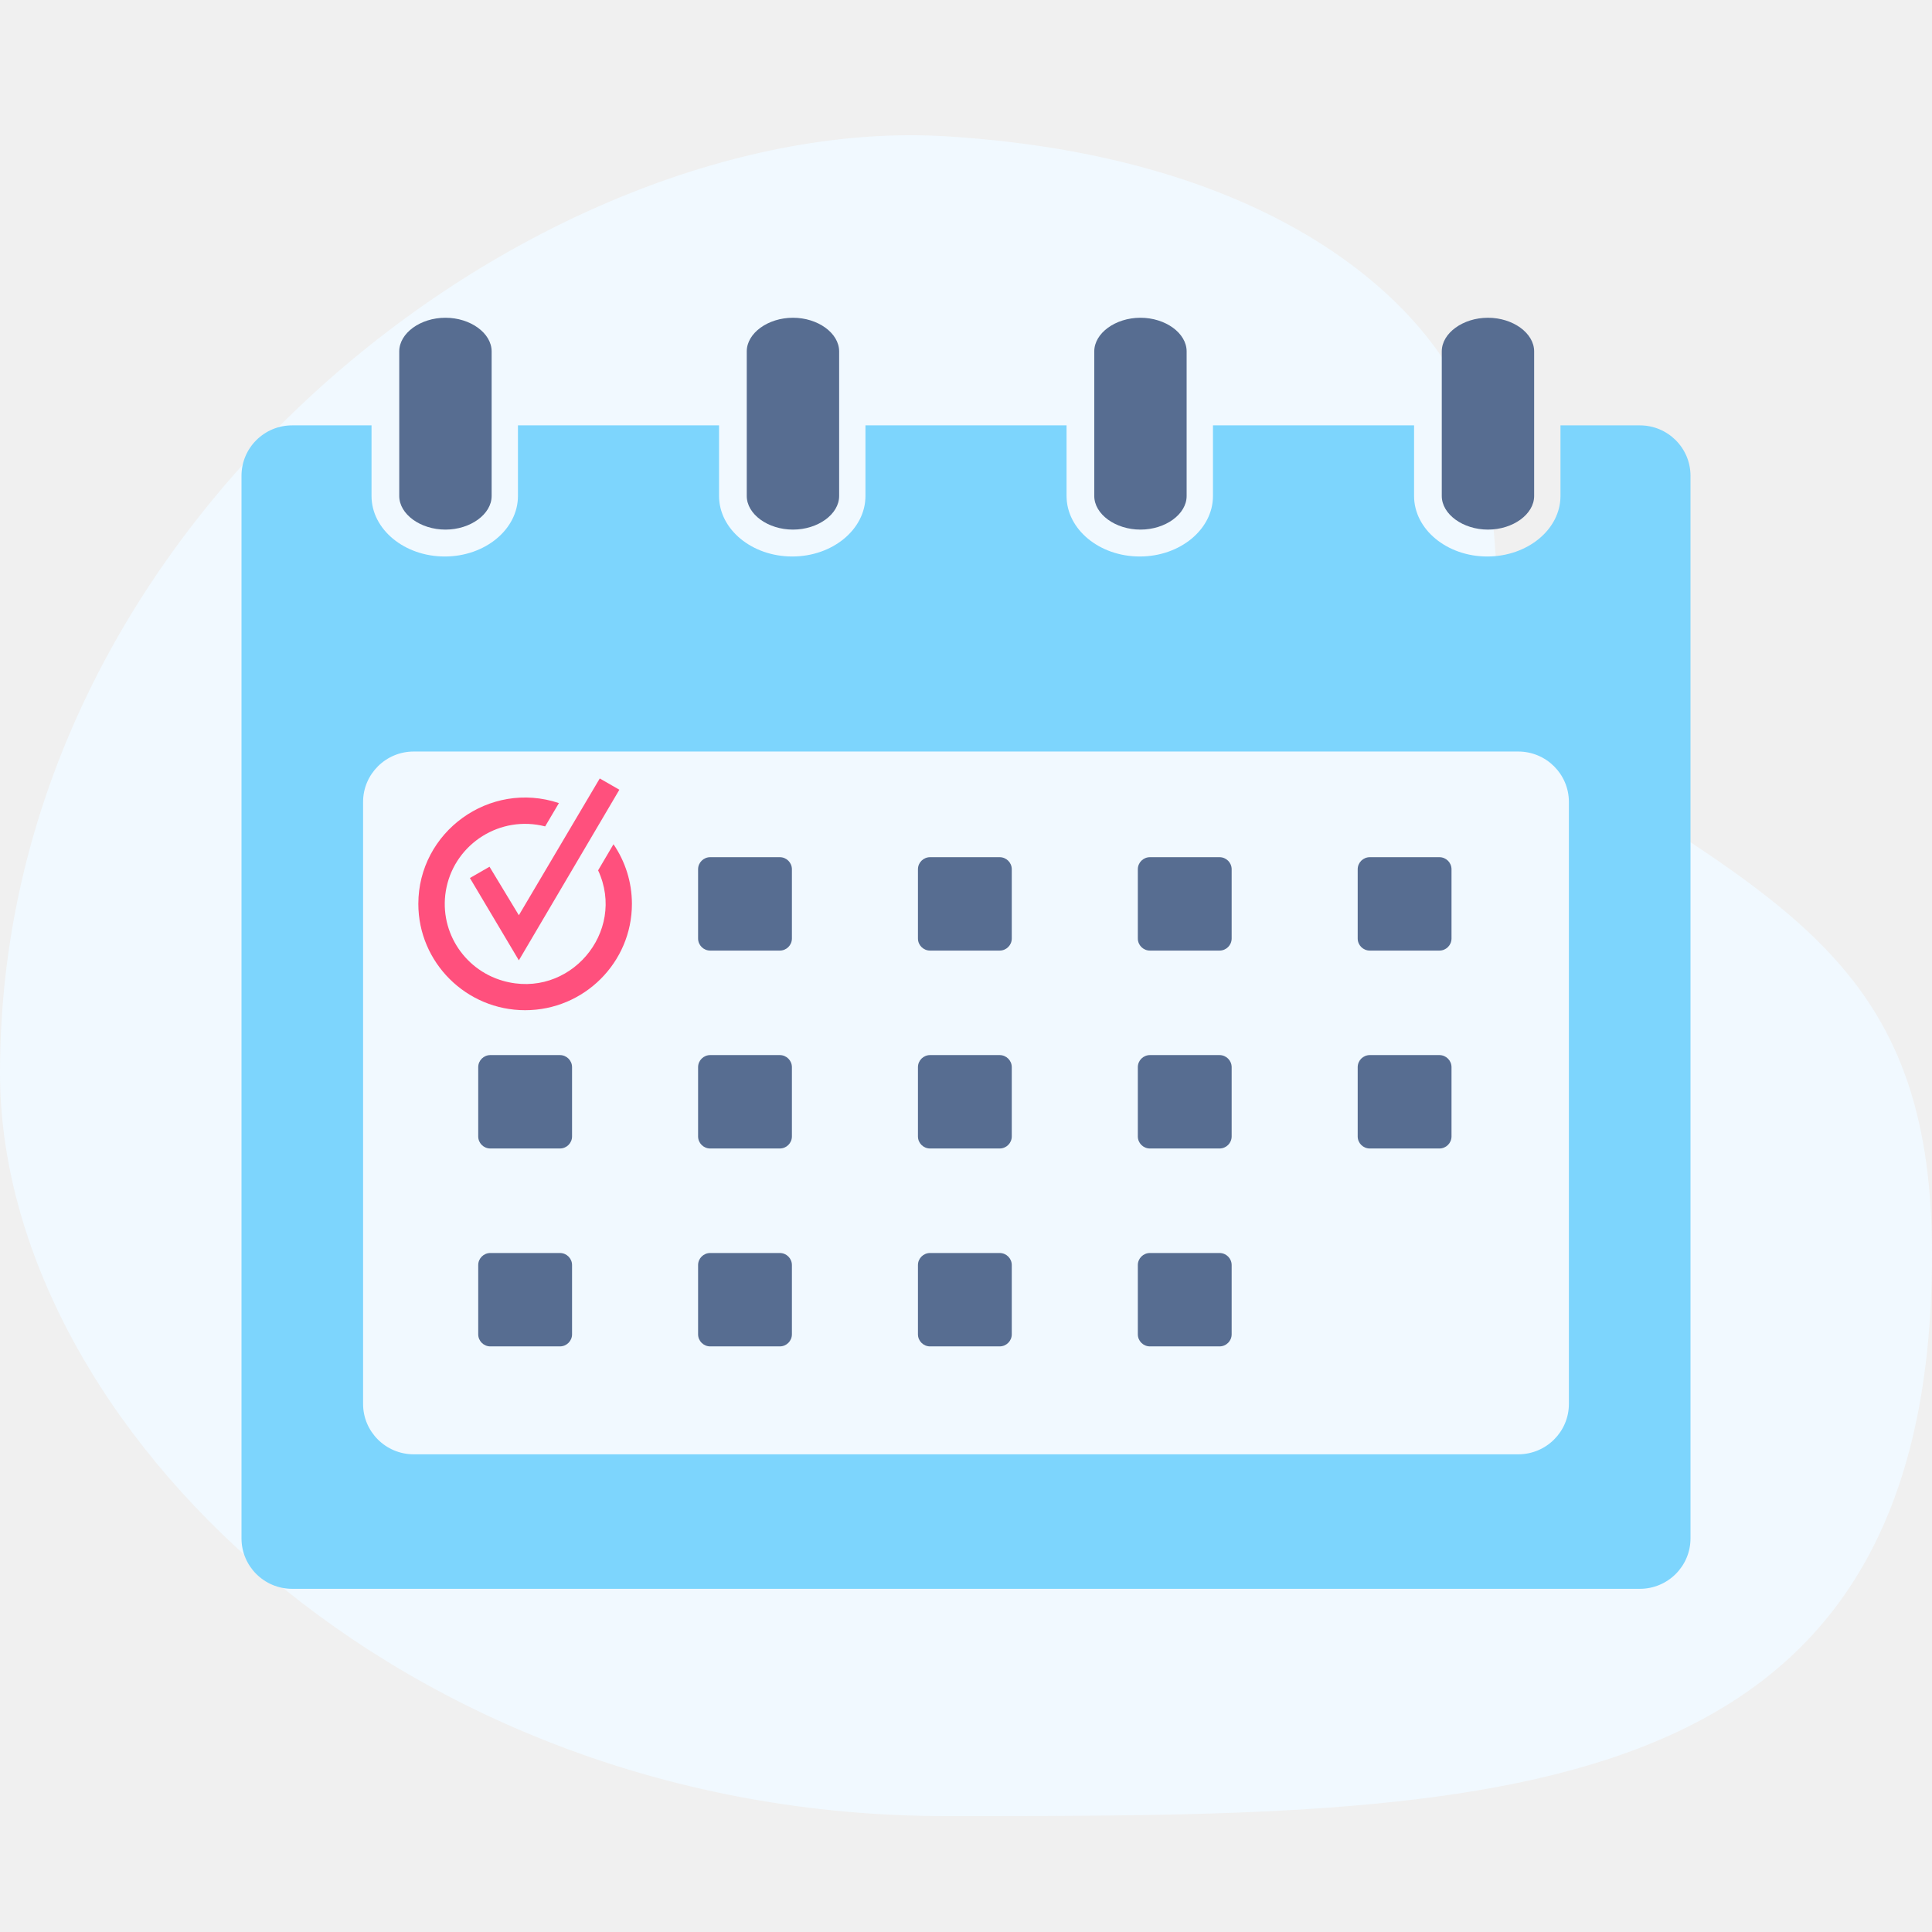
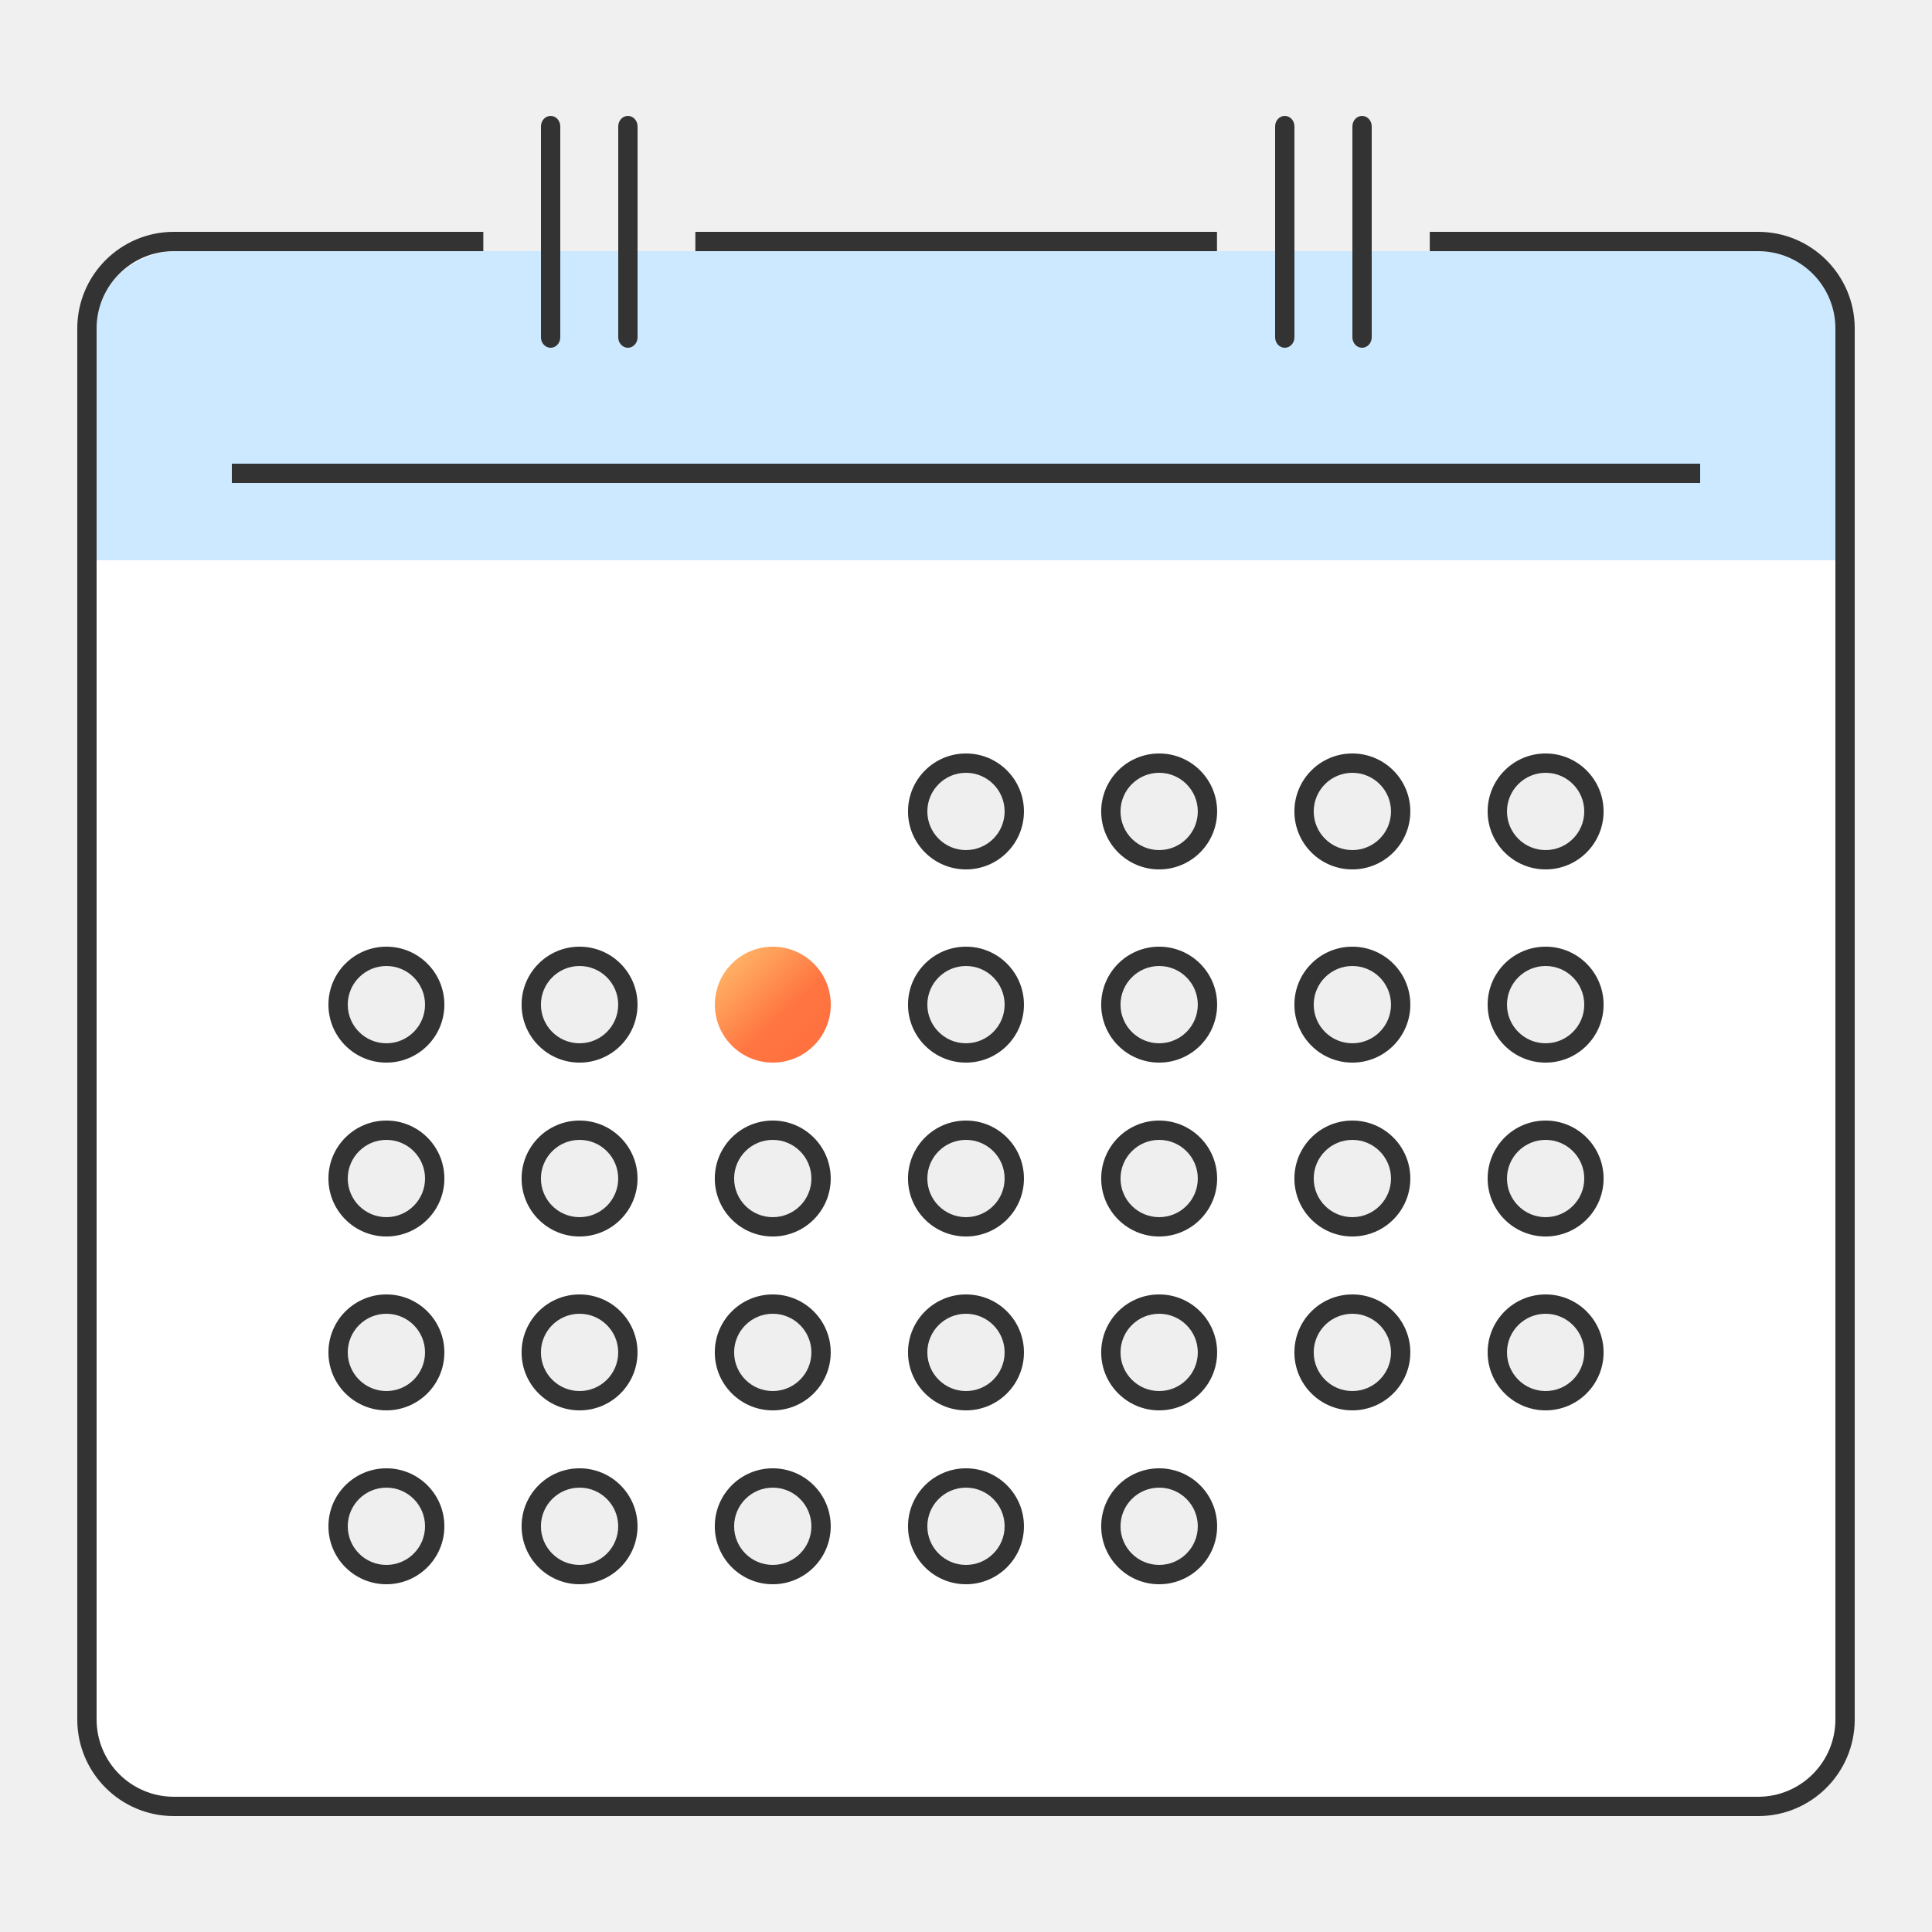
<svg xmlns="http://www.w3.org/2000/svg" width="100" height="100" viewBox="0 0 100 100" fill="none">
-   <path d="M0 55.533C0 73.672 20.744 94 48.943 94C77.141 94 100 94.102 100 64.912C100 51.212 93.656 47.398 82.175 40.205C75.407 35.965 78.927 29.897 76.133 21.441C74.563 16.689 67.171 8.168 48.943 7.054C28.399 5.8 0 26.343 0 55.533Z" fill="#F1F9FF" />
-   <path d="M87.5 24.628V79.626C87.5 81.068 86.326 82.237 84.877 82.237H15.123C13.674 82.237 12.5 81.068 12.5 79.626V24.628C12.5 23.185 13.674 22.017 15.123 22.017H19.23V25.672C19.23 27.399 20.931 28.804 23.02 28.804C25.109 28.804 26.809 27.399 26.809 25.672V22.017H37.218V25.672C37.218 27.399 38.918 28.804 41.007 28.804C43.096 28.804 44.796 27.399 44.796 25.672V22.017H55.205V25.672C55.205 27.399 56.905 28.804 58.994 28.804C61.083 28.804 62.783 27.399 62.783 25.672V22.017H73.192V25.672C73.192 27.399 74.892 28.804 76.981 28.804C79.07 28.804 80.77 27.399 80.77 25.672V22.017H84.878C86.326 22.017 87.5 23.185 87.5 24.628ZM81.206 41.51C81.206 40.068 80.032 38.899 78.584 38.899C75.892 38.899 24.083 38.899 21.415 38.899C19.968 38.899 18.793 40.068 18.793 41.51V72.664C18.793 74.106 19.967 75.275 21.415 75.275H78.584C80.032 75.275 81.206 74.107 81.206 72.664V41.51Z" fill="#7DD5FD" />
-   <path d="M36.76 44.368H40.363C40.708 44.368 40.989 44.648 40.989 44.992V48.578C40.989 48.922 40.708 49.202 40.363 49.202H36.76C36.415 49.202 36.133 48.922 36.133 48.578V44.992C36.133 44.648 36.415 44.368 36.76 44.368Z" fill="#576D91" />
-   <path d="M48.14 64.855H51.742C52.088 64.855 52.369 65.135 52.369 65.479V69.065C52.369 69.409 52.088 69.689 51.742 69.689H48.14C47.795 69.689 47.513 69.409 47.513 69.065V65.479C47.513 65.135 47.795 64.855 48.14 64.855Z" fill="#576D91" />
-   <path d="M48.14 54.611H51.742C52.088 54.611 52.369 54.891 52.369 55.236V58.822C52.369 59.166 52.088 59.446 51.742 59.446H48.14C47.795 59.446 47.513 59.166 47.513 58.822V55.236C47.513 54.891 47.795 54.611 48.14 54.611Z" fill="#576D91" />
-   <path d="M59.521 44.368H63.123C63.469 44.368 63.75 44.648 63.75 44.992V48.578C63.75 48.922 63.469 49.202 63.123 49.202H59.521C59.175 49.202 58.894 48.922 58.894 48.578V44.992C58.894 44.648 59.175 44.368 59.521 44.368Z" fill="#576D91" />
-   <path d="M36.76 54.611H40.363C40.708 54.611 40.989 54.891 40.989 55.236V58.822C40.989 59.166 40.708 59.446 40.363 59.446H36.76C36.415 59.446 36.133 59.166 36.133 58.822V55.236C36.133 54.891 36.415 54.611 36.76 54.611Z" fill="#576D91" />
-   <path d="M48.14 44.368H51.742C52.088 44.368 52.369 44.648 52.369 44.992V48.578C52.369 48.922 52.088 49.202 51.742 49.202H48.14C47.795 49.202 47.513 48.922 47.513 48.578V44.992C47.513 44.648 47.795 44.368 48.14 44.368Z" fill="#576D91" />
-   <path d="M59.521 54.611H63.123C63.469 54.611 63.75 54.891 63.75 55.236V58.822C63.75 59.166 63.469 59.446 63.123 59.446H59.521C59.175 59.446 58.894 59.166 58.894 58.822V55.236C58.894 54.891 59.175 54.611 59.521 54.611Z" fill="#576D91" />
-   <path d="M59.521 64.855H63.123C63.469 64.855 63.75 65.135 63.75 65.479V69.065C63.75 69.409 63.469 69.689 63.123 69.689H59.521C59.175 69.689 58.894 69.409 58.894 69.065V65.479C58.894 65.135 59.175 64.855 59.521 64.855Z" fill="#576D91" />
-   <path d="M25.38 64.855H28.982C29.328 64.855 29.609 65.135 29.609 65.479V69.065C29.609 69.409 29.328 69.689 28.982 69.689H25.38C25.034 69.689 24.753 69.409 24.753 69.065V65.479C24.753 65.135 25.034 64.855 25.38 64.855Z" fill="#576D91" />
-   <path d="M70.901 44.368H74.503C74.849 44.368 75.13 44.648 75.13 44.992V48.578C75.13 48.922 74.849 49.202 74.503 49.202H70.901C70.555 49.202 70.274 48.922 70.274 48.578V44.992C70.274 44.648 70.555 44.368 70.901 44.368Z" fill="#576D91" />
-   <path d="M36.76 64.855H40.363C40.708 64.855 40.989 65.135 40.989 65.479V69.065C40.989 69.409 40.708 69.689 40.363 69.689H36.76C36.415 69.689 36.133 69.409 36.133 69.065V65.479C36.133 65.135 36.415 64.855 36.76 64.855Z" fill="#576D91" />
-   <path d="M70.901 54.611H74.503C74.849 54.611 75.13 54.891 75.13 55.236V58.822C75.13 59.166 74.849 59.446 74.503 59.446H70.901C70.555 59.446 70.274 59.166 70.274 58.822V55.236C70.274 54.891 70.555 54.611 70.901 54.611Z" fill="#576D91" />
-   <path d="M25.38 54.611H28.982C29.328 54.611 29.609 54.891 29.609 55.236V58.822C29.609 59.166 29.328 59.446 28.982 59.446H25.38C25.034 59.446 24.753 59.166 24.753 58.822V55.236C24.753 54.891 25.034 54.611 25.38 54.611Z" fill="#576D91" />
-   <path d="M26.856 49.707C27.45 48.699 31.406 41.982 32.058 40.876L31.043 40.293C30.588 41.062 27.396 46.46 26.856 47.373L25.337 44.862L24.322 45.446L26.856 49.707Z" fill="#FF507D" />
-   <path d="M30.958 45.049L31.754 43.698C32.355 44.579 32.708 45.642 32.708 46.785C32.708 49.819 30.229 52.288 27.18 52.288C24.138 52.288 21.653 49.822 21.653 46.785C21.653 43.062 25.335 40.37 28.93 41.567L28.217 42.774C25.89 42.18 23.592 43.661 23.112 45.926C22.653 48.088 23.967 50.17 26.02 50.763C29.457 51.755 32.443 48.247 30.958 45.049Z" fill="#FF507D" />
-   <path d="M43.434 25.672C43.434 26.615 42.339 27.412 41.043 27.412C39.747 27.412 38.652 26.615 38.652 25.672V18.188C38.652 17.244 39.747 16.447 41.043 16.447C42.339 16.447 43.433 17.244 43.434 18.188V25.672Z" fill="#576D91" />
-   <path d="M61.42 25.672C61.42 26.615 60.325 27.412 59.029 27.412C57.734 27.412 56.639 26.615 56.639 25.672V18.188C56.639 17.244 57.734 16.447 59.029 16.447C60.326 16.447 61.42 17.244 61.42 18.188V25.672Z" fill="#576D91" />
-   <path d="M79.407 25.672C79.407 26.615 78.312 27.412 77.016 27.412C75.721 27.412 74.626 26.615 74.626 25.672V18.188C74.626 17.244 75.721 16.447 77.016 16.447C78.312 16.447 79.407 17.244 79.407 18.188V25.672Z" fill="#576D91" />
-   <path d="M25.447 25.672C25.447 26.615 24.351 27.412 23.056 27.412C21.76 27.412 20.665 26.615 20.665 25.672V18.188C20.665 17.244 21.76 16.447 23.056 16.447C24.351 16.447 25.447 17.244 25.447 18.188V25.672Z" fill="#576D91" />
+   <path fill-rule="evenodd" clip-rule="evenodd" d="M9 13C6.239 13 4 15.211 4 17.939V88.061C4 90.789 6.239 93 9 93H91C93.761 93 96 90.789 96 88.061V17.939C96 15.211 93.761 13 91 13H9Z" fill="white" />
+   <path d="M5 17C5 14.041 7.74 13 9 13L91 13C93.984 13 95 15.085 95 17V29H5V17Z" fill="#CCE9FF" />
+   <path fill-rule="evenodd" clip-rule="evenodd" d="M62.991 12H35.992V13H62.991V12ZM74.004 13L91 13C93.209 13 95 14.791 95 17V89C95 91.209 93.209 93 91 93H9C6.791 93 5 91.209 5 89V17C5 14.791 6.791 13 9 13H25.016V12H9C6.239 12 4 14.239 4 17V89C4 91.761 6.239 94 9 94H91C93.761 94 96 91.761 96 89V17C96 14.239 93.761 12 91 12L74.004 12V13Z" fill="#333333" />
+   <path fill-rule="evenodd" clip-rule="evenodd" d="M67 6.541C67 6.242 66.776 6 66.5 6C66.224 6 66 6.242 66 6.541V12V17.459C66 17.758 66.224 18 66.5 18C66.776 18 67 17.758 67 17.459V6.541ZM71 6.541C71 6.242 70.776 6 70.5 6C70.224 6 70 6.242 70 6.541V12V17.459C70 17.758 70.224 18 70.5 18C70.776 18 71 17.758 71 17.459V6.541Z" fill="#333333" />
+   <path fill-rule="evenodd" clip-rule="evenodd" d="M29 6.541C29 6.242 28.776 6 28.5 6C28.224 6 28 6.242 28 6.541V12V17.459C28 17.758 28.224 18 28.5 18C28.776 18 29 17.758 29 17.459V6.541ZM33 6.541C33 6.242 32.776 6 32.5 6C32.224 6 32 6.242 32 6.541V12V17.459C32 17.758 32.224 18 32.5 18C32.776 18 33 17.758 33 17.459V6.541Z" fill="#333333" />
+   <path fill-rule="evenodd" clip-rule="evenodd" d="M12 24.5C12 24.224 12 24 12 24H88V25H12C12 25 12 24.776 12 24.5Z" fill="#333333" />
+   <path d="M49.999 49C48.343 49 46.999 50.343 46.999 52C46.999 53.657 48.343 55 49.999 55C51.656 55 52.999 53.657 52.999 52C52.999 50.343 51.656 49 49.999 49Z" fill="#EFEFEF" />
+   <path fill-rule="evenodd" clip-rule="evenodd" d="M49.999 50C48.895 50 47.999 50.896 47.999 52C47.999 53.105 48.895 54 49.999 54C51.104 54 51.999 53.105 51.999 52C51.999 50.896 51.104 50 49.999 50ZM46.999 52C46.999 50.343 48.343 49 49.999 49C51.656 49 52.999 50.343 52.999 52C52.999 53.657 51.656 55 49.999 55C48.343 55 46.999 53.657 46.999 52Z" fill="#333333" />
+   <path d="M59.998 49C58.342 49 56.998 50.343 56.998 52C56.998 53.657 58.342 55 59.998 55C61.655 55 62.998 53.657 62.998 52C62.998 50.343 61.655 49 59.998 49Z" fill="#EFEFEF" />
+   <path fill-rule="evenodd" clip-rule="evenodd" d="M59.998 50C58.894 50 57.998 50.896 57.998 52C57.998 53.105 58.894 54 59.998 54C61.103 54 61.998 53.105 61.998 52C61.998 50.896 61.103 50 59.998 50ZM56.998 52C56.998 50.343 58.342 49 59.998 49C61.655 49 62.998 50.343 62.998 52C62.998 53.657 61.655 55 59.998 55C58.342 55 56.998 53.657 56.998 52Z" fill="#333333" />
+   <path d="M20 49C18.343 49 17 50.343 17 52C17 53.657 18.343 55 20 55C21.656 55 23 53.657 23 52C23 50.343 21.656 49 20 49Z" fill="#EFEFEF" />
+   <path fill-rule="evenodd" clip-rule="evenodd" d="M20 50C18.895 50 18 50.896 18 52C18 53.105 18.895 54 20 54C21.104 54 22 53.105 22 52C22 50.896 21.104 50 20 50ZM17 52C17 50.343 18.343 49 20 49C21.656 49 23 50.343 23 52C23 53.657 21.656 55 20 55C18.343 55 17 53.657 17 52Z" fill="#333333" />
+   <path d="M29.998 49C28.342 49 26.998 50.343 26.998 52C26.998 53.657 28.342 55 29.998 55C31.655 55 32.998 53.657 32.998 52C32.998 50.343 31.655 49 29.998 49Z" fill="#EFEFEF" />
+   <path fill-rule="evenodd" clip-rule="evenodd" d="M29.998 50C28.894 50 27.998 50.896 27.998 52C27.998 53.105 28.894 54 29.998 54C31.103 54 31.998 53.105 31.998 52C31.998 50.896 31.103 50 29.998 50ZM26.998 52C26.998 50.343 28.342 49 29.998 49C31.655 49 32.998 50.343 32.998 52C32.998 53.657 31.655 55 29.998 55C28.342 55 26.998 53.657 26.998 52Z" fill="#333333" />
+   <path d="M69.998 49C68.341 49 66.998 50.343 66.998 52C66.998 53.657 68.341 55 69.998 55C71.654 55 72.998 53.657 72.998 52C72.998 50.343 71.654 49 69.998 49Z" fill="#EFEFEF" />
+   <path fill-rule="evenodd" clip-rule="evenodd" d="M69.998 50C68.893 50 67.998 50.896 67.998 52C67.998 53.105 68.893 54 69.998 54C71.102 54 71.998 53.105 71.998 52C71.998 50.896 71.102 50 69.998 50ZM66.998 52C66.998 50.343 68.341 49 69.998 49C71.654 49 72.998 50.343 72.998 52C72.998 53.657 71.654 55 69.998 55C68.341 55 66.998 53.657 66.998 52Z" fill="#333333" />
+   <path d="M80.001 49C78.344 49 77.001 50.343 77.001 52C77.001 53.657 78.344 55 80.001 55C81.657 55 83.001 53.657 83.001 52C83.001 50.343 81.657 49 80.001 49Z" fill="#EFEFEF" />
+   <path fill-rule="evenodd" clip-rule="evenodd" d="M80.001 50C78.896 50 78.001 50.896 78.001 52C78.001 53.105 78.896 54 80.001 54C81.105 54 82.001 53.105 82.001 52C82.001 50.896 81.105 50 80.001 50ZM77.001 52C77.001 50.343 78.344 49 80.001 49C81.657 49 83.001 50.343 83.001 52C83.001 53.657 81.657 55 80.001 55C78.344 55 77.001 53.657 77.001 52Z" fill="#333333" />
+   <path d="M49.999 39C48.343 39 46.999 40.343 46.999 42C46.999 43.657 48.343 45 49.999 45C51.656 45 52.999 43.657 52.999 42C52.999 40.343 51.656 39 49.999 39Z" fill="#EFEFEF" />
+   <path fill-rule="evenodd" clip-rule="evenodd" d="M49.999 40C48.895 40 47.999 40.896 47.999 42C47.999 43.105 48.895 44 49.999 44C51.104 44 51.999 43.105 51.999 42C51.999 40.896 51.104 40 49.999 40ZM46.999 42C46.999 40.343 48.343 39 49.999 39C51.656 39 52.999 40.343 52.999 42C52.999 43.657 51.656 45 49.999 45C48.343 45 46.999 43.657 46.999 42Z" fill="#333333" />
+   <path d="M59.998 39C58.342 39 56.998 40.343 56.998 42C56.998 43.657 58.342 45 59.998 45C61.655 45 62.998 43.657 62.998 42C62.998 40.343 61.655 39 59.998 39Z" fill="#EFEFEF" />
+   <path fill-rule="evenodd" clip-rule="evenodd" d="M59.998 40C58.894 40 57.998 40.896 57.998 42C57.998 43.105 58.894 44 59.998 44C61.103 44 61.998 43.105 61.998 42C61.998 40.896 61.103 40 59.998 40ZM56.998 42C56.998 40.343 58.342 39 59.998 39C61.655 39 62.998 40.343 62.998 42C62.998 43.657 61.655 45 59.998 45C58.342 45 56.998 43.657 56.998 42Z" fill="#333333" />
+   <path d="M69.998 39C68.341 39 66.998 40.343 66.998 42C66.998 43.657 68.341 45 69.998 45C71.654 45 72.998 43.657 72.998 42C72.998 40.343 71.654 39 69.998 39Z" fill="#EFEFEF" />
+   <path fill-rule="evenodd" clip-rule="evenodd" d="M69.998 40C68.893 40 67.998 40.896 67.998 42C67.998 43.105 68.893 44 69.998 44C71.102 44 71.998 43.105 71.998 42C71.998 40.896 71.102 40 69.998 40ZM66.998 42C66.998 40.343 68.341 39 69.998 39C71.654 39 72.998 40.343 72.998 42C72.998 43.657 71.654 45 69.998 45C68.341 45 66.998 43.657 66.998 42Z" fill="#333333" />
+   <path d="M80.001 39C78.344 39 77.001 40.343 77.001 42C77.001 43.657 78.344 45 80.001 45C81.657 45 83.001 43.657 83.001 42C83.001 40.343 81.657 39 80.001 39Z" fill="#EFEFEF" />
+   <path fill-rule="evenodd" clip-rule="evenodd" d="M80.001 40C78.896 40 78.001 40.896 78.001 42C78.001 43.105 78.896 44 80.001 44C81.105 44 82.001 43.105 82.001 42C82.001 40.896 81.105 40 80.001 40ZM77.001 42C77.001 40.343 78.344 39 80.001 39C81.657 39 83.001 40.343 83.001 42C83.001 43.657 81.657 45 80.001 45C78.344 45 77.001 43.657 77.001 42Z" fill="#333333" />
+   <path d="M49.999 58C48.343 58 46.999 59.343 46.999 61C46.999 62.657 48.343 64 49.999 64C51.656 64 52.999 62.657 52.999 61C52.999 59.343 51.656 58 49.999 58Z" fill="#EFEFEF" />
+   <path fill-rule="evenodd" clip-rule="evenodd" d="M49.999 59C48.895 59 47.999 59.896 47.999 61C47.999 62.105 48.895 63 49.999 63C51.104 63 51.999 62.105 51.999 61C51.999 59.896 51.104 59 49.999 59ZM46.999 61C46.999 59.343 48.343 58 49.999 58C51.656 58 52.999 59.343 52.999 61C52.999 62.657 51.656 64 49.999 64C48.343 64 46.999 62.657 46.999 61Z" fill="#333333" />
+   <path d="M59.998 58C58.342 58 56.998 59.343 56.998 61C56.998 62.657 58.342 64 59.998 64C61.655 64 62.998 62.657 62.998 61C62.998 59.343 61.655 58 59.998 58Z" fill="#EFEFEF" />
+   <path fill-rule="evenodd" clip-rule="evenodd" d="M59.998 59C58.894 59 57.998 59.896 57.998 61C57.998 62.105 58.894 63 59.998 63C61.103 63 61.998 62.105 61.998 61C61.998 59.896 61.103 59 59.998 59ZM56.998 61C56.998 59.343 58.342 58 59.998 58C61.655 58 62.998 59.343 62.998 61C62.998 62.657 61.655 64 59.998 64C58.342 64 56.998 62.657 56.998 61Z" fill="#333333" />
+   <path d="M69.998 58C68.341 58 66.998 59.343 66.998 61C66.998 62.657 68.341 64 69.998 64C71.654 64 72.998 62.657 72.998 61C72.998 59.343 71.654 58 69.998 58Z" fill="#EFEFEF" />
+   <path fill-rule="evenodd" clip-rule="evenodd" d="M69.998 59C68.893 59 67.998 59.896 67.998 61C67.998 62.105 68.893 63 69.998 63C71.102 63 71.998 62.105 71.998 61C71.998 59.896 71.102 59 69.998 59ZM66.998 61C66.998 59.343 68.341 58 69.998 58C71.654 58 72.998 59.343 72.998 61C72.998 62.657 71.654 64 69.998 64C68.341 64 66.998 62.657 66.998 61Z" fill="#333333" />
+   <path d="M80.001 58C78.344 58 77.001 59.343 77.001 61C77.001 62.657 78.344 64 80.001 64C81.657 64 83.001 62.657 83.001 61C83.001 59.343 81.657 58 80.001 58Z" fill="#EFEFEF" />
+   <path fill-rule="evenodd" clip-rule="evenodd" d="M80.001 59C78.896 59 78.001 59.896 78.001 61C78.001 62.105 78.896 63 80.001 63C81.105 63 82.001 62.105 82.001 61C82.001 59.896 81.105 59 80.001 59ZM77.001 61C77.001 59.343 78.344 58 80.001 58C81.657 58 83.001 59.343 83.001 61C83.001 62.657 81.657 64 80.001 64C78.344 64 77.001 62.657 77.001 61Z" fill="#333333" />
+   <path d="M49.999 67C48.343 67 46.999 68.343 46.999 70C46.999 71.657 48.343 73 49.999 73C51.656 73 52.999 71.657 52.999 70C52.999 68.343 51.656 67 49.999 67Z" fill="#EFEFEF" />
+   <path fill-rule="evenodd" clip-rule="evenodd" d="M49.999 68C48.895 68 47.999 68.896 47.999 70C47.999 71.105 48.895 72 49.999 72C51.104 72 51.999 71.105 51.999 70C51.999 68.896 51.104 68 49.999 68ZM46.999 70C46.999 68.343 48.343 67 49.999 67C51.656 67 52.999 68.343 52.999 70C52.999 71.657 51.656 73 49.999 73C48.343 73 46.999 71.657 46.999 70Z" fill="#333333" />
+   <path d="M59.998 67C58.342 67 56.998 68.343 56.998 70C56.998 71.657 58.342 73 59.998 73C61.655 73 62.998 71.657 62.998 70C62.998 68.343 61.655 67 59.998 67Z" fill="#EFEFEF" />
+   <path fill-rule="evenodd" clip-rule="evenodd" d="M59.998 68C58.894 68 57.998 68.896 57.998 70C57.998 71.105 58.894 72 59.998 72C61.103 72 61.998 71.105 61.998 70C61.998 68.896 61.103 68 59.998 68ZM56.998 70C56.998 68.343 58.342 67 59.998 67C61.655 67 62.998 68.343 62.998 70C62.998 71.657 61.655 73 59.998 73C58.342 73 56.998 71.657 56.998 70Z" fill="#333333" />
+   <path d="M69.998 67C68.341 67 66.998 68.343 66.998 70C66.998 71.657 68.341 73 69.998 73C71.654 73 72.998 71.657 72.998 70C72.998 68.343 71.654 67 69.998 67Z" fill="#EFEFEF" />
+   <path fill-rule="evenodd" clip-rule="evenodd" d="M69.998 68C68.893 68 67.998 68.896 67.998 70C67.998 71.105 68.893 72 69.998 72C71.102 72 71.998 71.105 71.998 70C71.998 68.896 71.102 68 69.998 68ZM66.998 70C66.998 68.343 68.341 67 69.998 67C71.654 67 72.998 68.343 72.998 70C72.998 71.657 71.654 73 69.998 73C68.341 73 66.998 71.657 66.998 70Z" fill="#333333" />
+   <path d="M80.001 67C78.344 67 77.001 68.343 77.001 70C77.001 71.657 78.344 73 80.001 73C81.657 73 83.001 71.657 83.001 70C83.001 68.343 81.657 67 80.001 67Z" fill="#EFEFEF" />
+   <path fill-rule="evenodd" clip-rule="evenodd" d="M80.001 68C78.896 68 78.001 68.896 78.001 70C78.001 71.105 78.896 72 80.001 72C81.105 72 82.001 71.105 82.001 70C82.001 68.896 81.105 68 80.001 68ZM77.001 70C77.001 68.343 78.344 67 80.001 67C81.657 67 83.001 68.343 83.001 70C83.001 71.657 81.657 73 80.001 73C78.344 73 77.001 71.657 77.001 70Z" fill="#333333" />
+   <path d="M49.999 76C48.343 76 46.999 77.343 46.999 79C46.999 80.657 48.343 82 49.999 82C51.656 82 52.999 80.657 52.999 79C52.999 77.343 51.656 76 49.999 76Z" fill="#EFEFEF" />
+   <path fill-rule="evenodd" clip-rule="evenodd" d="M49.999 77C48.895 77 47.999 77.896 47.999 79C47.999 80.105 48.895 81 49.999 81C51.104 81 51.999 80.105 51.999 79C51.999 77.896 51.104 77 49.999 77ZM46.999 79C46.999 77.343 48.343 76 49.999 76C51.656 76 52.999 77.343 52.999 79C52.999 80.657 51.656 82 49.999 82C48.343 82 46.999 80.657 46.999 79Z" fill="#333333" />
+   <path d="M59.998 76C58.342 76 56.998 77.343 56.998 79C56.998 80.657 58.342 82 59.998 82C61.655 82 62.998 80.657 62.998 79C62.998 77.343 61.655 76 59.998 76Z" fill="#EFEFEF" />
+   <path fill-rule="evenodd" clip-rule="evenodd" d="M59.998 77C58.894 77 57.998 77.896 57.998 79C57.998 80.105 58.894 81 59.998 81C61.103 81 61.998 80.105 61.998 79C61.998 77.896 61.103 77 59.998 77ZM56.998 79C56.998 77.343 58.342 76 59.998 76C61.655 76 62.998 77.343 62.998 79C62.998 80.657 61.655 82 59.998 82C58.342 82 56.998 80.657 56.998 79Z" fill="#333333" />
+   <path d="M20 58C18.343 58 17 59.343 17 61C17 62.657 18.343 64 20 64C21.656 64 23 62.657 23 61C23 59.343 21.656 58 20 58Z" fill="#EFEFEF" />
+   <path fill-rule="evenodd" clip-rule="evenodd" d="M20 59C18.895 59 18 59.896 18 61C18 62.105 18.895 63 20 63C21.104 63 22 62.105 22 61C22 59.896 21.104 59 20 59ZM17 61C17 59.343 18.343 58 20 58C21.656 58 23 59.343 23 61C23 62.657 21.656 64 20 64C18.343 64 17 62.657 17 61Z" fill="#333333" />
+   <path d="M29.998 58C28.342 58 26.998 59.343 26.998 61C26.998 62.657 28.342 64 29.998 64C31.655 64 32.998 62.657 32.998 61C32.998 59.343 31.655 58 29.998 58Z" fill="#EFEFEF" />
+   <path fill-rule="evenodd" clip-rule="evenodd" d="M29.998 59C28.894 59 27.998 59.896 27.998 61C27.998 62.105 28.894 63 29.998 63C31.103 63 31.998 62.105 31.998 61C31.998 59.896 31.103 59 29.998 59ZM26.998 61C26.998 59.343 28.342 58 29.998 58C31.655 58 32.998 59.343 32.998 61C32.998 62.657 31.655 64 29.998 64C28.342 64 26.998 62.657 26.998 61Z" fill="#333333" />
+   <path d="M39.998 58C38.341 58 36.998 59.343 36.998 61C36.998 62.657 38.341 64 39.998 64C41.654 64 42.998 62.657 42.998 61C42.998 59.343 41.654 58 39.998 58Z" fill="#EFEFEF" />
+   <path fill-rule="evenodd" clip-rule="evenodd" d="M39.998 59C38.893 59 37.998 59.896 37.998 61C37.998 62.105 38.893 63 39.998 63C41.102 63 41.998 62.105 41.998 61C41.998 59.896 41.102 59 39.998 59ZM36.998 61C36.998 59.343 38.341 58 39.998 58C41.654 58 42.998 59.343 42.998 61C42.998 62.657 41.654 64 39.998 64C38.341 64 36.998 62.657 36.998 61Z" fill="#333333" />
+   <path d="M20 67C18.343 67 17 68.343 17 70C17 71.657 18.343 73 20 73C21.656 73 23 71.657 23 70C23 68.343 21.656 67 20 67Z" fill="#EFEFEF" />
+   <path fill-rule="evenodd" clip-rule="evenodd" d="M20 68C18.895 68 18 68.896 18 70C18 71.105 18.895 72 20 72C21.104 72 22 71.105 22 70C22 68.896 21.104 68 20 68ZM17 70C17 68.343 18.343 67 20 67C21.656 67 23 68.343 23 70C23 71.657 21.656 73 20 73C18.343 73 17 71.657 17 70Z" fill="#333333" />
+   <path d="M29.998 67C28.342 67 26.998 68.343 26.998 70C26.998 71.657 28.342 73 29.998 73C31.655 73 32.998 71.657 32.998 70C32.998 68.343 31.655 67 29.998 67Z" fill="#EFEFEF" />
+   <path fill-rule="evenodd" clip-rule="evenodd" d="M29.998 68C28.894 68 27.998 68.896 27.998 70C27.998 71.105 28.894 72 29.998 72C31.103 72 31.998 71.105 31.998 70C31.998 68.896 31.103 68 29.998 68ZM26.998 70C26.998 68.343 28.342 67 29.998 67C31.655 67 32.998 68.343 32.998 70C32.998 71.657 31.655 73 29.998 73C28.342 73 26.998 71.657 26.998 70Z" fill="#333333" />
+   <path d="M39.998 67C38.341 67 36.998 68.343 36.998 70C36.998 71.657 38.341 73 39.998 73C41.654 73 42.998 71.657 42.998 70C42.998 68.343 41.654 67 39.998 67Z" fill="#EFEFEF" />
+   <path fill-rule="evenodd" clip-rule="evenodd" d="M39.998 68C38.893 68 37.998 68.896 37.998 70C37.998 71.105 38.893 72 39.998 72C41.102 72 41.998 71.105 41.998 70C41.998 68.896 41.102 68 39.998 68ZM36.998 70C36.998 68.343 38.341 67 39.998 67C41.654 67 42.998 68.343 42.998 70C42.998 71.657 41.654 73 39.998 73C38.341 73 36.998 71.657 36.998 70Z" fill="#333333" />
+   <path d="M20 76C18.343 76 17 77.343 17 79C17 80.657 18.343 82 20 82C21.656 82 23 80.657 23 79C23 77.343 21.656 76 20 76Z" fill="#EFEFEF" />
+   <path fill-rule="evenodd" clip-rule="evenodd" d="M20 77C18.895 77 18 77.896 18 79C18 80.105 18.895 81 20 81C21.104 81 22 80.105 22 79C22 77.896 21.104 77 20 77ZM17 79C17 77.343 18.343 76 20 76C21.656 76 23 77.343 23 79C23 80.657 21.656 82 20 82C18.343 82 17 80.657 17 79Z" fill="#333333" />
+   <path d="M29.998 76C28.342 76 26.998 77.343 26.998 79C26.998 80.657 28.342 82 29.998 82C31.655 82 32.998 80.657 32.998 79C32.998 77.343 31.655 76 29.998 76Z" fill="#EFEFEF" />
+   <path fill-rule="evenodd" clip-rule="evenodd" d="M29.998 77C28.894 77 27.998 77.896 27.998 79C27.998 80.105 28.894 81 29.998 81C31.103 81 31.998 80.105 31.998 79C31.998 77.896 31.103 77 29.998 77ZM26.998 79C26.998 77.343 28.342 76 29.998 76C31.655 76 32.998 77.343 32.998 79C32.998 80.657 31.655 82 29.998 82C28.342 82 26.998 80.657 26.998 79Z" fill="#333333" />
+   <path d="M39.998 76C38.342 76 36.998 77.343 36.998 79C36.998 80.657 38.342 82 39.998 82C41.655 82 42.998 80.657 42.998 79C42.998 77.343 41.655 76 39.998 76Z" fill="#EFEFEF" />
+   <path fill-rule="evenodd" clip-rule="evenodd" d="M39.998 77C38.894 77 37.998 77.896 37.998 79C37.998 80.105 38.894 81 39.998 81C41.103 81 41.998 80.105 41.998 79C41.998 77.896 41.103 77 39.998 77ZM36.998 79C36.998 77.343 38.342 76 39.998 76C41.655 76 42.998 77.343 42.998 79C42.998 80.657 41.655 82 39.998 82C38.342 82 36.998 80.657 36.998 79Z" fill="#333333" />
+   <path d="M37.001 52C37.001 50.343 38.344 49 40.001 49C41.657 49 43.001 50.343 43.001 52C43.001 53.657 41.657 55 40.001 55C38.344 55 37.001 53.657 37.001 52Z" fill="url(#paint0_linear)" />
+   <defs>
+     <linearGradient id="paint0_linear" x1="37.001" y1="48.766" x2="43.001" y2="55" gradientUnits="userSpaceOnUse">
+       <stop stop-color="#FFC671" />
+       <stop offset="0.594" stop-color="#FF7541" />
+       <stop offset="1" stop-color="#FF6F3D" />
+     </linearGradient>
+   </defs>
</svg>
